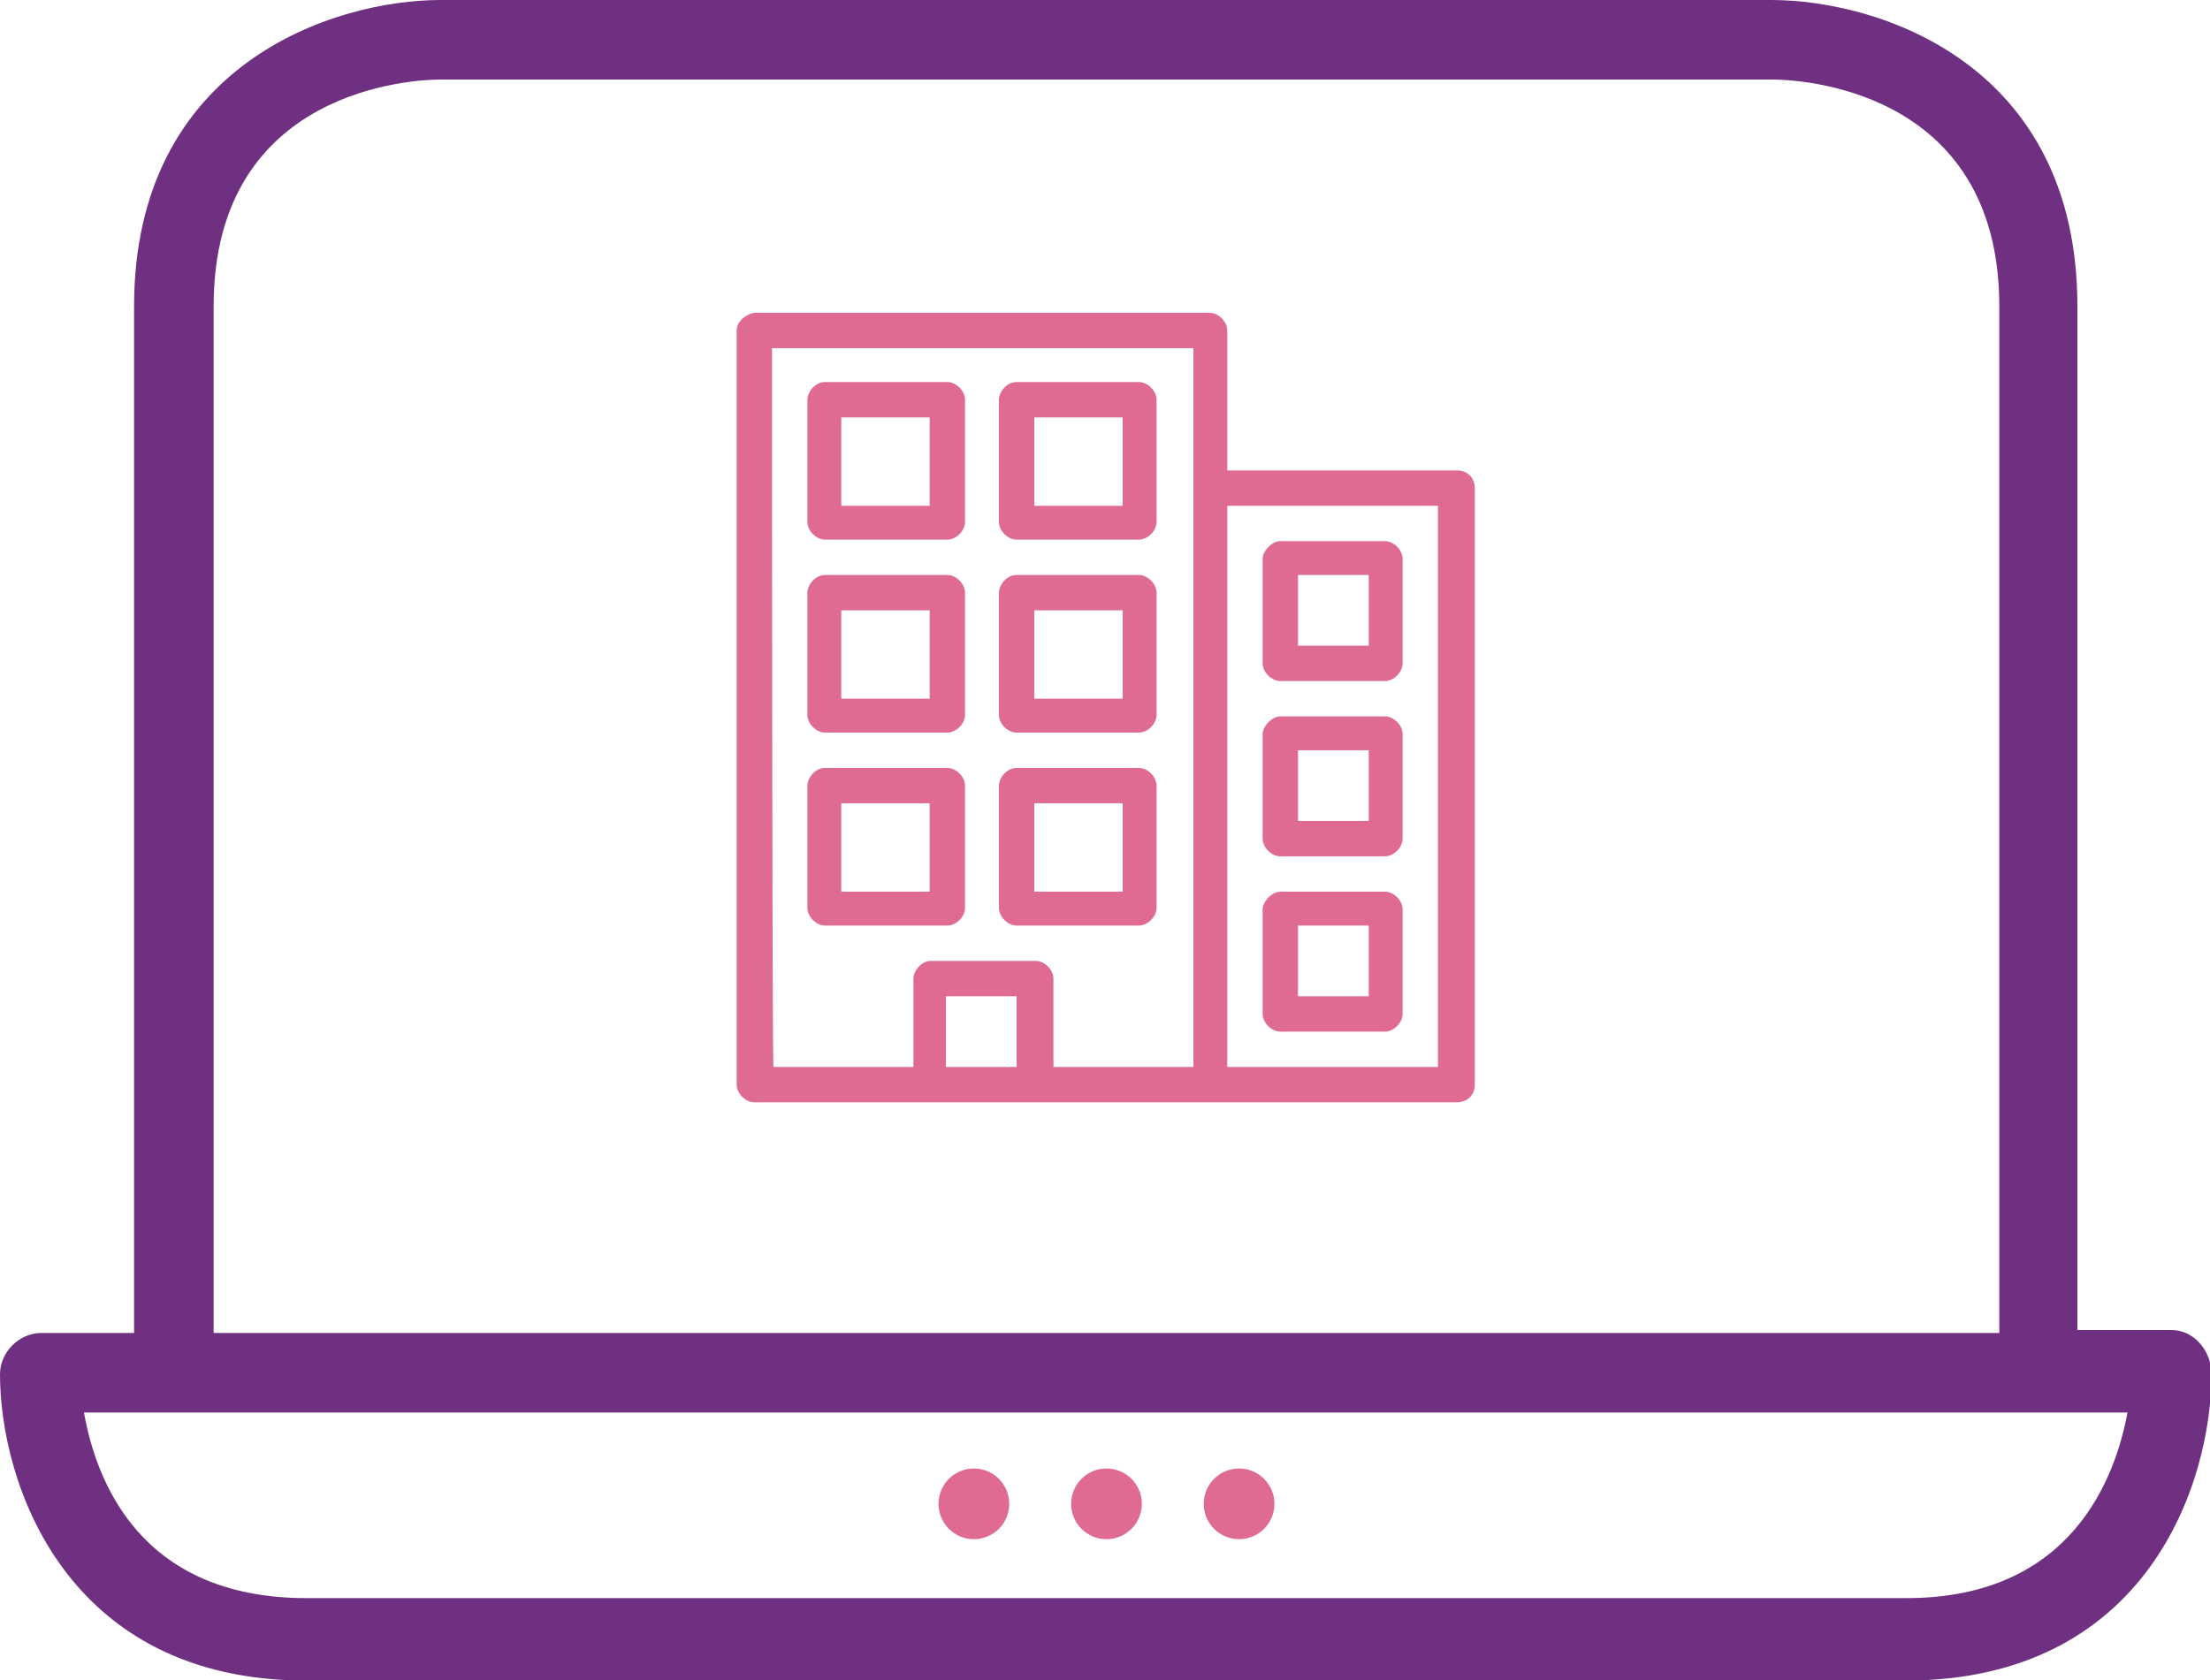
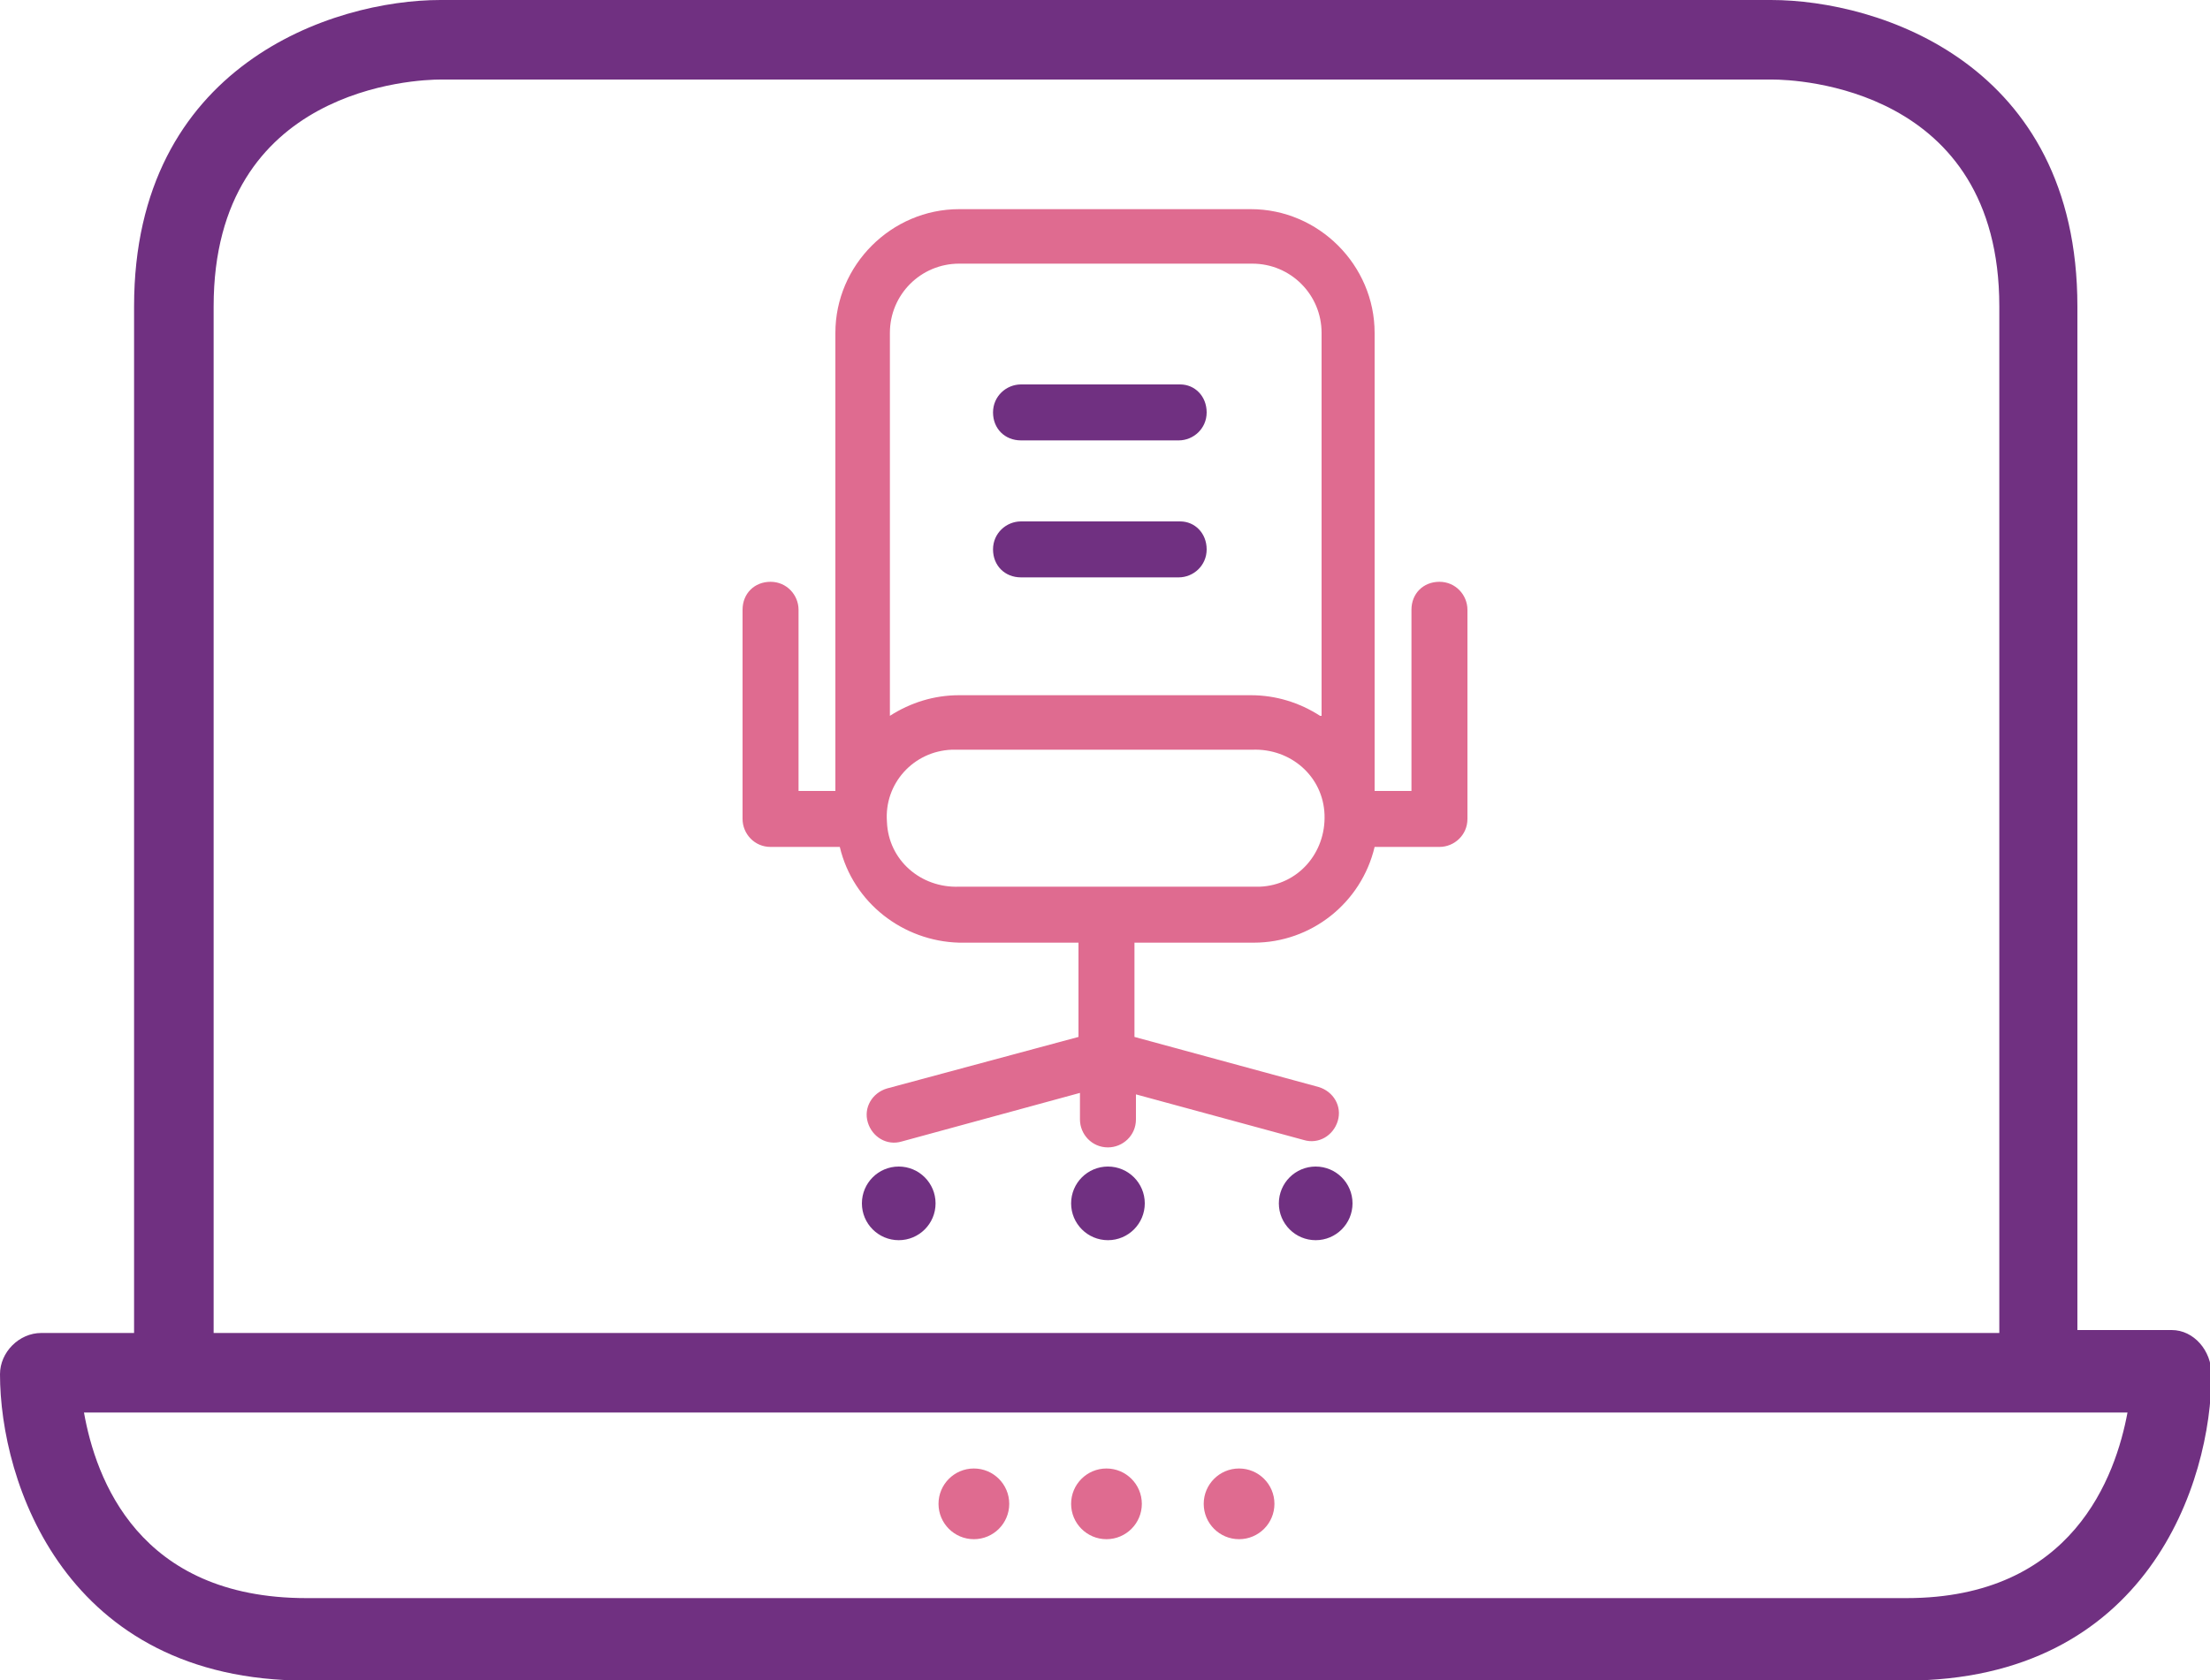
<svg xmlns="http://www.w3.org/2000/svg" id="Layer_1" viewBox="0 0 150 114">
  <style>.st0{fill:#df6b90}.st1{fill:#703081}</style>
  <circle class="st0" cx="84.1" cy="102.1" r="2.4" />
  <circle class="st0" cx="75.1" cy="102.1" r="2.4" />
  <circle class="st0" cx="66.1" cy="102.1" r="2.4" />
  <path class="st1" d="M147.4 90.3H141V20.8C141 4.3 127.5 0 120.2 0H29.9C22.6 0 9.1 4.4 9.1 20.8v69.7H2.8c-1.5 0-2.8 1.3-2.8 2.8 0 7.3 4.4 20.8 20.8 20.8h108.5c16.5 0 20.8-13.5 20.8-20.8 0-1.6-1.2-3-2.7-3zM14.5 20.8c0-14.9 13.8-15.4 15.4-15.4h90.4c1.6 0 15.4.5 15.4 15.4v69.7H14.5V20.8zm114.9 87.7H20.8c-11.4 0-14.3-8.1-15.1-12.6h138.7c-.8 4.3-3.7 12.6-15 12.6z" />
  <g>
-     <path class="st0" d="M51.2 973.6c-.6.1-1.2.6-1.2 1.2v51.2c0 .6.6 1.2 1.2 1.2h47.7c.7 0 1.2-.5 1.2-1.2v-40.5c0-.7-.5-1.2-1.2-1.2H83.3v-9.5c0-.6-.6-1.2-1.2-1.2H51.2zm1.2 2.4H81v48.8h-9.5v-6c0-.6-.6-1.2-1.2-1.2h-7.1c-.7 0-1.2.7-1.2 1.2v6h-9.5c-.1 0-.1-48.8-.1-48.8zm3.6 2.3c-.7 0-1.2.7-1.2 1.2v8.3c0 .6.6 1.2 1.2 1.2h8.3c.6 0 1.2-.6 1.2-1.2v-8.3c0-.6-.6-1.2-1.2-1.2H56zm13 0c-.7 0-1.2.7-1.2 1.2v8.3c0 .6.6 1.2 1.2 1.2h8.3c.6 0 1.2-.6 1.2-1.2v-8.3c0-.6-.6-1.2-1.2-1.2H69zm-11.9 2.4h6v6h-6v-6zm13.1 0h6v6h-6v-6zm13.1 6h14.3v38.1H83.3v-38.1zm3.6 2.4c-.6 0-1.2.7-1.2 1.2v7.1c0 .6.6 1.2 1.2 1.2H94c.6 0 1.2-.6 1.2-1.2v-7.1c0-.6-.6-1.2-1.2-1.2h-7.1zM56 991.4c-.7 0-1.2.7-1.2 1.2v8.3c0 .6.6 1.2 1.2 1.2h8.3c.6 0 1.2-.6 1.2-1.2v-8.3c0-.6-.6-1.2-1.2-1.2H56zm13 0c-.7 0-1.2.7-1.2 1.2v8.3c0 .6.6 1.2 1.2 1.2h8.3c.6 0 1.2-.6 1.2-1.2v-8.3c0-.6-.6-1.2-1.2-1.2H69zm19.1 0h4.8v4.8h-4.8v-4.8zm-31 2.4h6v6h-6v-6zm13.1 0h6v6h-6v-6zm16.7 7.2c-.6 0-1.2.7-1.2 1.2v7.1c0 .6.6 1.2 1.2 1.2H94c.6 0 1.2-.6 1.2-1.2v-7.1c0-.6-.6-1.2-1.2-1.2h-7.1zm1.2 2.3h4.8v4.8h-4.8v-4.8zm-32.1 1.2c-.7 0-1.2.7-1.2 1.2v8.3c0 .6.6 1.2 1.2 1.2h8.3c.6 0 1.2-.6 1.2-1.2v-8.3c0-.6-.6-1.2-1.2-1.2H56zm13 0c-.7 0-1.2.7-1.2 1.2v8.3c0 .6.6 1.2 1.2 1.2h8.3c.6 0 1.2-.6 1.2-1.2v-8.3c0-.6-.6-1.2-1.2-1.2H69zm-11.9 2.4h6v6h-6v-6zm13.1 0h6v6h-6v-6zm16.7 6c-.6 0-1.2.7-1.2 1.2v7.1c0 .6.6 1.2 1.2 1.2H94c.6 0 1.2-.6 1.2-1.2v-7.1c0-.6-.6-1.2-1.2-1.2h-7.1zm1.2 2.3h4.8v4.8h-4.8v-4.8zm-23.8 4.8H69v4.8h-4.8v-4.8z" transform="translate(0 -952.362)" />
+     <path class="st0" d="M97.7 57.5c1 0 1.9-.8 1.9-1.9V41.4c0-1-.8-1.9-1.9-1.9s-1.9.8-1.9 1.9v12.3h-2.5V22.6c0-4.6-3.8-8.4-8.4-8.4H65.1c-4.6 0-8.4 3.8-8.4 8.4v31.1h-2.5V41.4c0-1-.8-1.9-1.9-1.9s-1.9.8-1.9 1.9v14.2c0 1 .8 1.9 1.9 1.9H57c.9 3.8 4.3 6.4 8.1 6.5h8.1v6.4l-13 3.5c-1 .3-1.6 1.3-1.3 2.3s1.3 1.6 2.3 1.3l12.1-3.3V76c0 1 .8 1.9 1.9 1.9 1 0 1.9-.8 1.9-1.9v-1.7l11.4 3.1c1 .3 2-.3 2.3-1.3s-.3-2-1.3-2.3L77 70.4V64h8.1c3.9 0 7.3-2.7 8.2-6.5h4.4zm-12.8 2.7H65.1c-2.6.1-4.8-1.8-4.9-4.4-.2-2.6 1.8-4.8 4.4-4.9H85c2.6-.1 4.8 1.8 4.9 4.4.1 2.6-1.8 4.8-4.4 4.9h-.6zm4.7-11.6c-1.4-.9-3-1.4-4.7-1.4H65.1c-1.7 0-3.3.5-4.7 1.4v-26c0-2.6 2.1-4.7 4.7-4.7H85c2.6 0 4.7 2.1 4.7 4.7v26z" />
+     <path class="st1" d="M80.1 26.1H69.3c-1 0-1.9.8-1.9 1.9s.8 1.9 1.9 1.9H80c1 0 1.9-.8 1.9-1.9s-.8-1.9-1.8-1.9zM80.1 35.4H69.3c-1 0-1.9.8-1.9 1.9s.8 1.9 1.9 1.9H80c1 0 1.9-.8 1.9-1.9s-.8-1.9-1.8-1.9z" />
+     <circle class="st1" cx="61" cy="81.7" r="2.5" />
+     <circle class="st1" cx="75.2" cy="81.7" r="2.5" />
+     <circle class="st1" cx="89.3" cy="81.7" r="2.5" />
  </g>
</svg>
